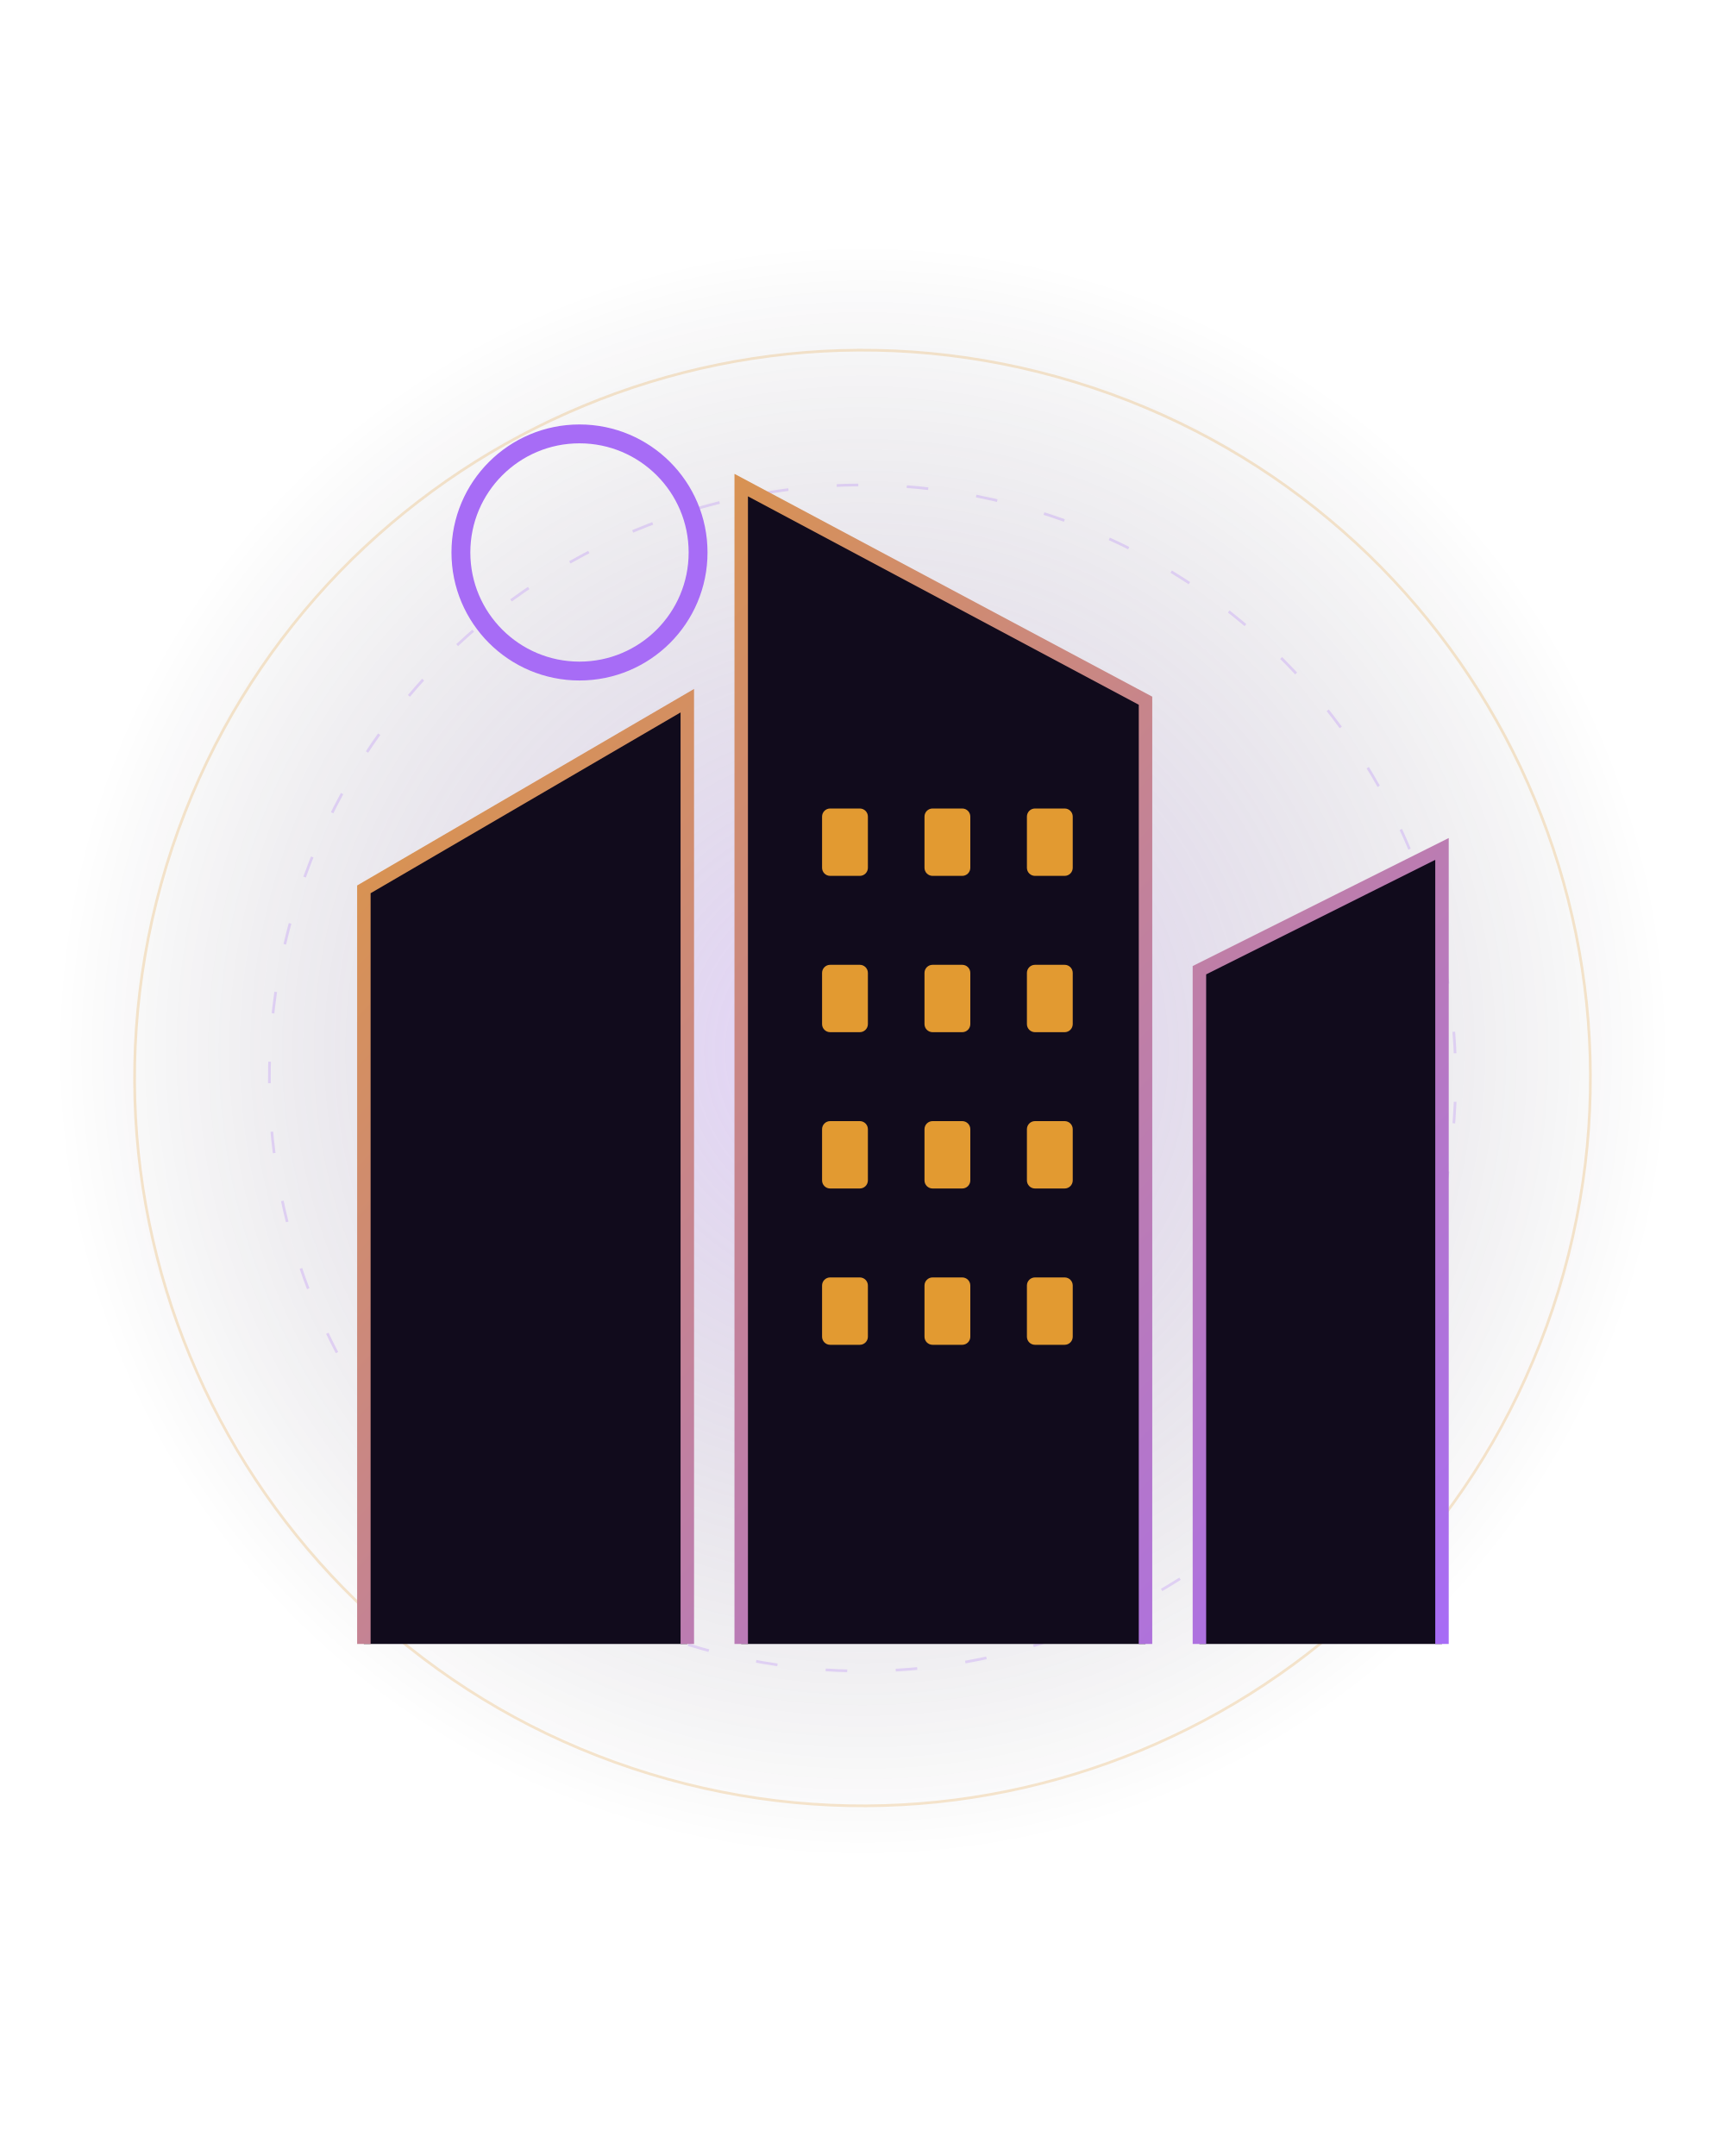
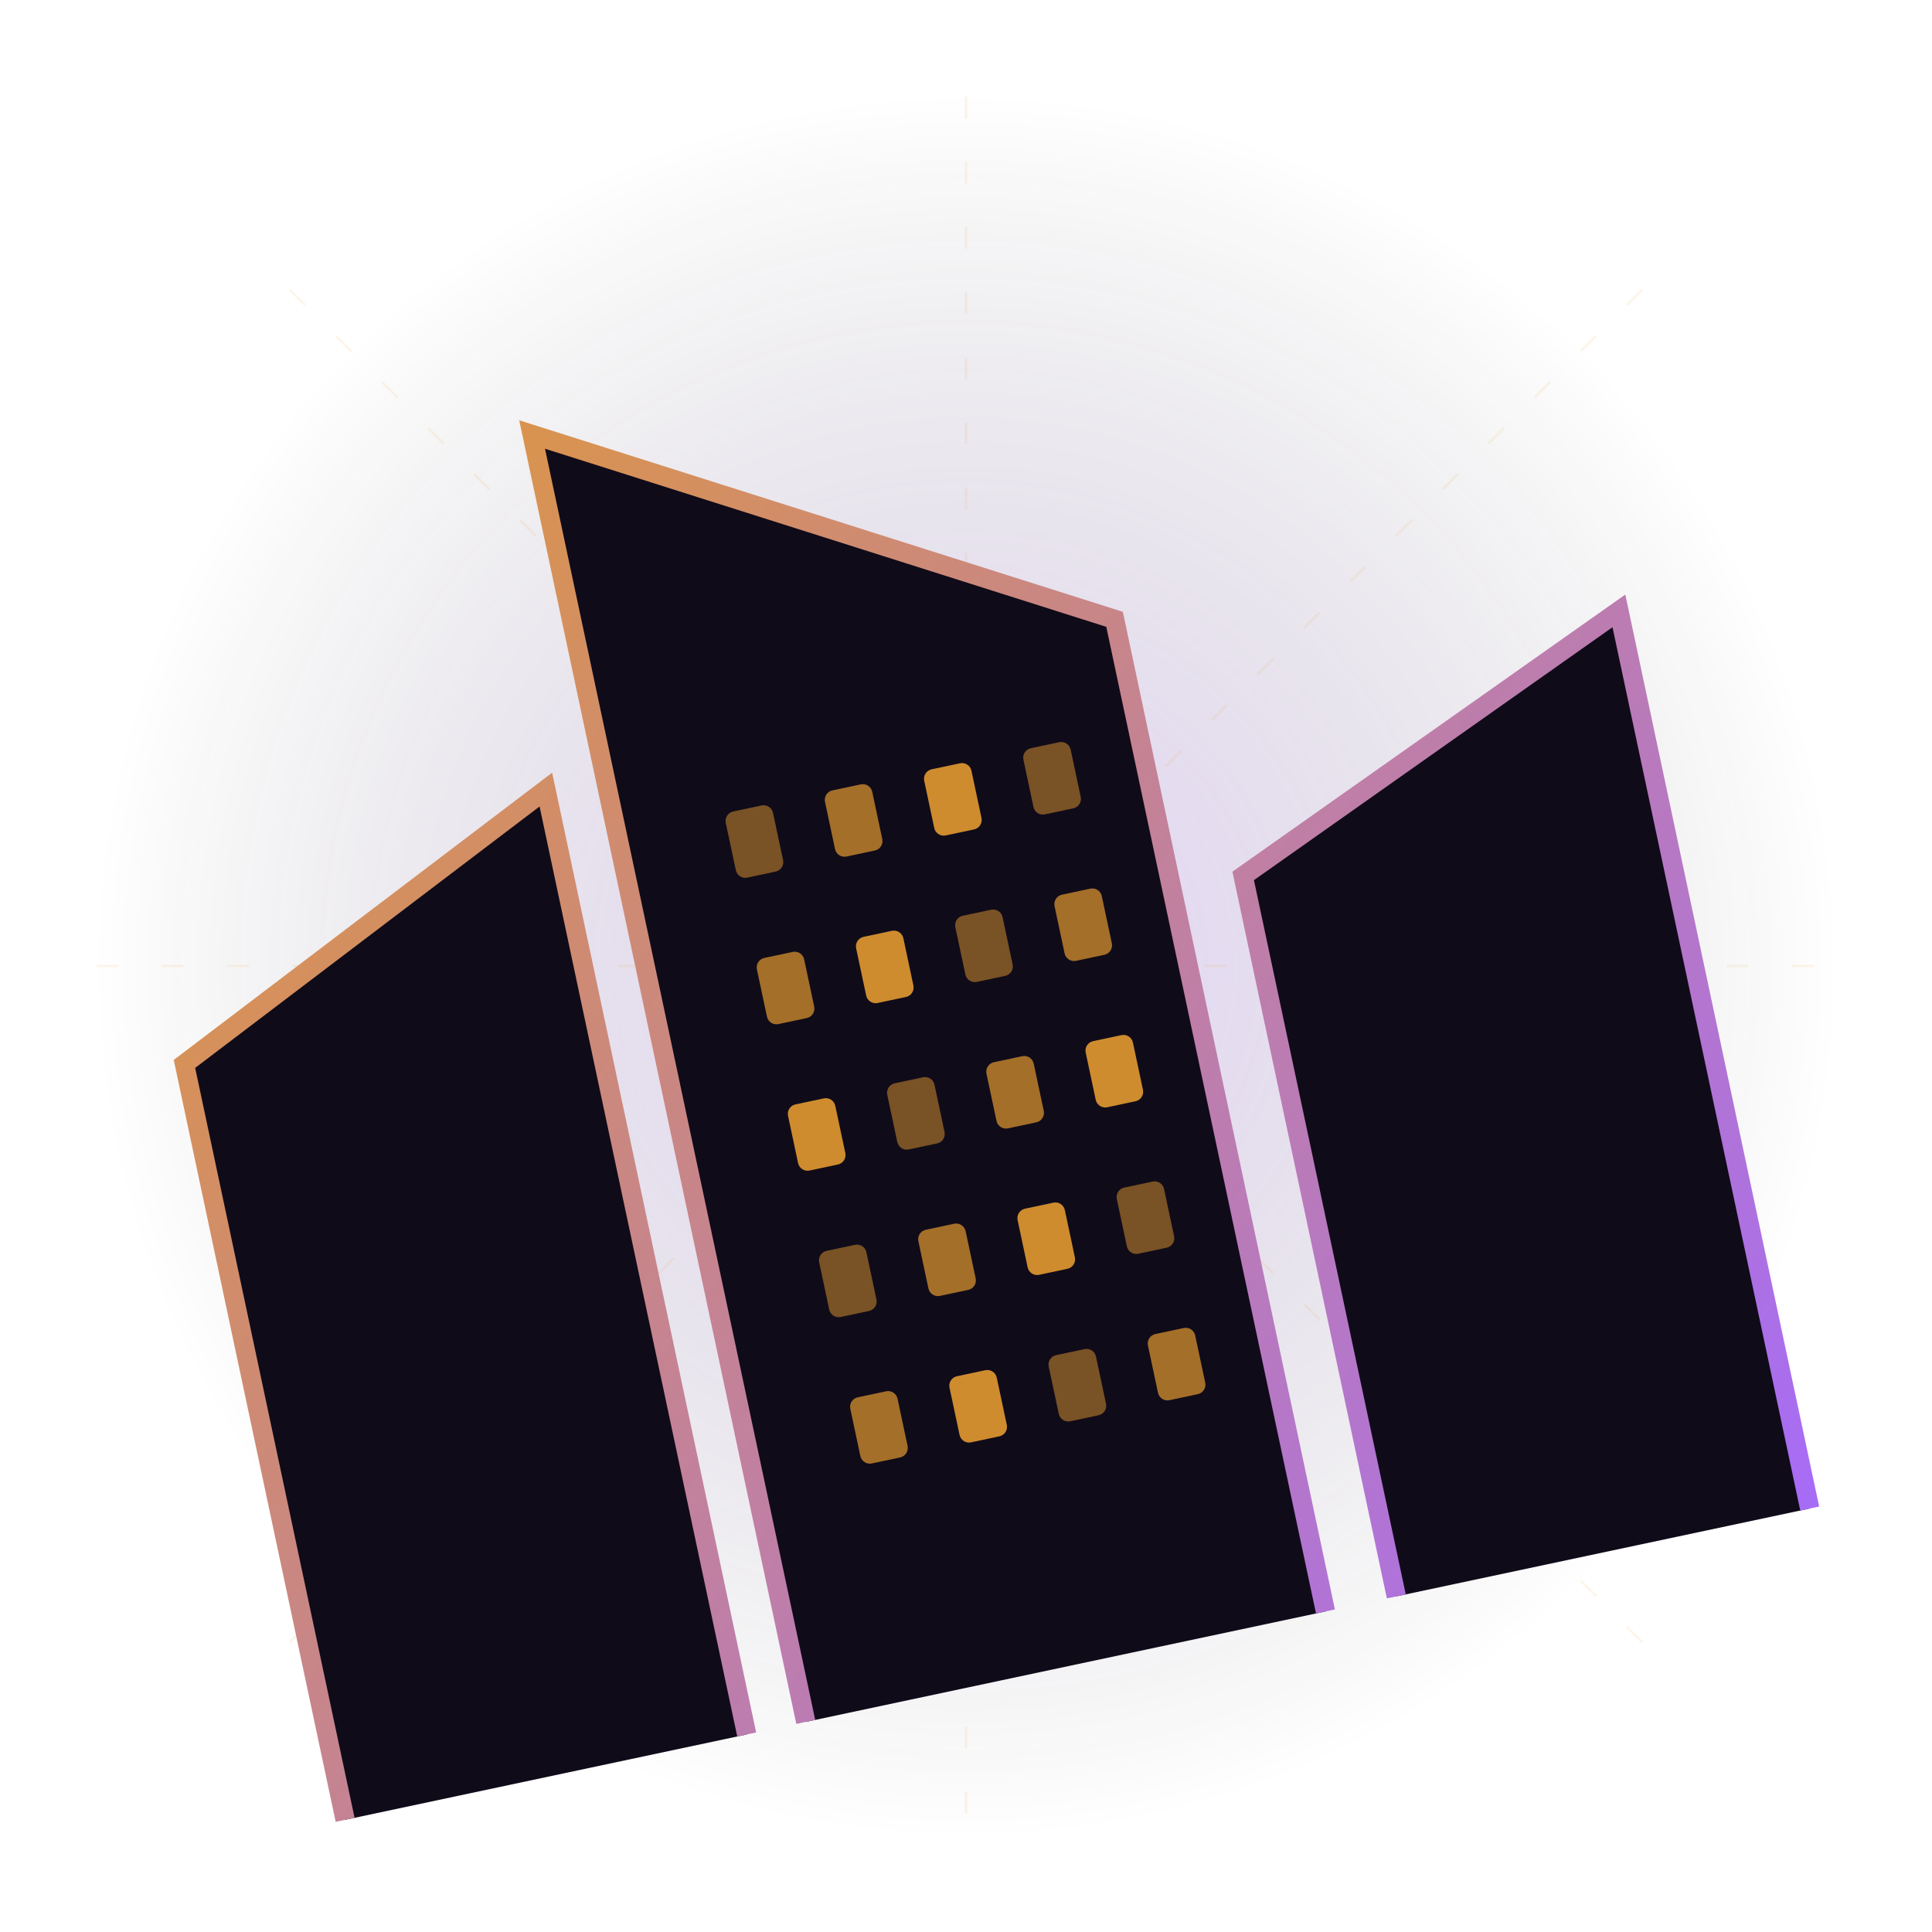
- <svg xmlns="http://www.w3.org/2000/svg" viewBox="0 0 640 800">
+ <svg xmlns="http://www.w3.org/2000/svg" viewBox="0 0 800 800">
  <defs>
    <linearGradient id="g" x1="0" y1="0" x2="1" y2="1">
      <stop stop-color="#e29a31" />
      <stop offset="1" stop-color="#a76cf6" />
    </linearGradient>
    <radialGradient id="r">
-       <stop stop-color="#a76cf6" stop-opacity=".3" />
+       <stop stop-color="#a76cf6" stop-opacity=".28" />
      <stop offset="1" stop-color="#08070d" stop-opacity="0" />
    </radialGradient>
+     <filter id="glow">
+       <feGaussianBlur stdDeviation="8" result="b" />
+       <feMerge>
+         <feMergeNode in="b" />
+         <feMergeNode in="SourceGraphic" />
+       </feMerge>
+     </filter>
  </defs>
-   <circle cx="320" cy="390" r="300" fill="url(#r)" />
-   <g opacity=".24" transform="rotate(17 320 400)">
-     <circle cx="320" cy="400" r="270" fill="none" stroke="#e29a31" />
-     <circle cx="320" cy="400" r="220" fill="none" stroke="#a76cf6" stroke-dasharray="8 18" />
+   <circle cx="400" cy="400" r="360" fill="url(#r)" />
+   <path d="M40 400h720M400 40v720M120 120l560 560M680 120L120 680" stroke="#e29a31" stroke-opacity=".1" stroke-dasharray="9 18" />
+   <g transform="translate(-10 25) rotate(-12 400 400)">
+     <path d="M90 670V350l170-80v400M285 670V125l220 125v420M535 670V365l175-75v380" fill="#100b19" stroke="url(#g)" stroke-width="8" />
+     <g fill="#e29a31">
+       <rect x="330" y="295" width="20" height="28" rx="4" opacity="0.5" />
+       <rect x="372" y="295" width="20" height="28" rx="4" opacity="0.7" />
+       <rect x="414" y="295" width="20" height="28" rx="4" opacity="0.9" />
+       <rect x="456" y="295" width="20" height="28" rx="4" opacity="0.5" />
+       <rect x="330" y="357" width="20" height="28" rx="4" opacity="0.7" />
+       <rect x="372" y="357" width="20" height="28" rx="4" opacity="0.9" />
+       <rect x="414" y="357" width="20" height="28" rx="4" opacity="0.5" />
+       <rect x="456" y="357" width="20" height="28" rx="4" opacity="0.7" />
+       <rect x="330" y="419" width="20" height="28" rx="4" opacity="0.9" />
+       <rect x="372" y="419" width="20" height="28" rx="4" opacity="0.5" />
+       <rect x="414" y="419" width="20" height="28" rx="4" opacity="0.7" />
+       <rect x="456" y="419" width="20" height="28" rx="4" opacity="0.9" />
+       <rect x="330" y="481" width="20" height="28" rx="4" opacity="0.5" />
+       <rect x="372" y="481" width="20" height="28" rx="4" opacity="0.7" />
+       <rect x="414" y="481" width="20" height="28" rx="4" opacity="0.9" />
+       <rect x="456" y="481" width="20" height="28" rx="4" opacity="0.5" />
+       <rect x="330" y="543" width="20" height="28" rx="4" opacity="0.7" />
+       <rect x="372" y="543" width="20" height="28" rx="4" opacity="0.9" />
+       <rect x="414" y="543" width="20" height="28" rx="4" opacity="0.5" />
+       <rect x="456" y="543" width="20" height="28" rx="4" opacity="0.7" />
+     </g>
  </g>
-   <path d="M135 610V330l120-70v350M275 610V180l150 80v350M445 610V360l90-45v295" fill="#110b1c" stroke="url(#g)" stroke-width="5" />
-   <g fill="#e29a31">
-     <rect x="305" y="300" width="17" height="25" rx="3" />
-     <rect x="343" y="300" width="17" height="25" rx="3" />
-     <rect x="381" y="300" width="17" height="25" rx="3" />
-     <rect x="305" y="358" width="17" height="25" rx="3" />
-     <rect x="343" y="358" width="17" height="25" rx="3" />
-     <rect x="381" y="358" width="17" height="25" rx="3" />
-     <rect x="305" y="416" width="17" height="25" rx="3" />
-     <rect x="343" y="416" width="17" height="25" rx="3" />
-     <rect x="381" y="416" width="17" height="25" rx="3" />
-     <rect x="305" y="474" width="17" height="25" rx="3" />
-     <rect x="343" y="474" width="17" height="25" rx="3" />
-     <rect x="381" y="474" width="17" height="25" rx="3" />
-   </g>
-   <circle cx="215" cy="205" r="44" fill="none" stroke="#a76cf6" stroke-width="7" />
</svg>
